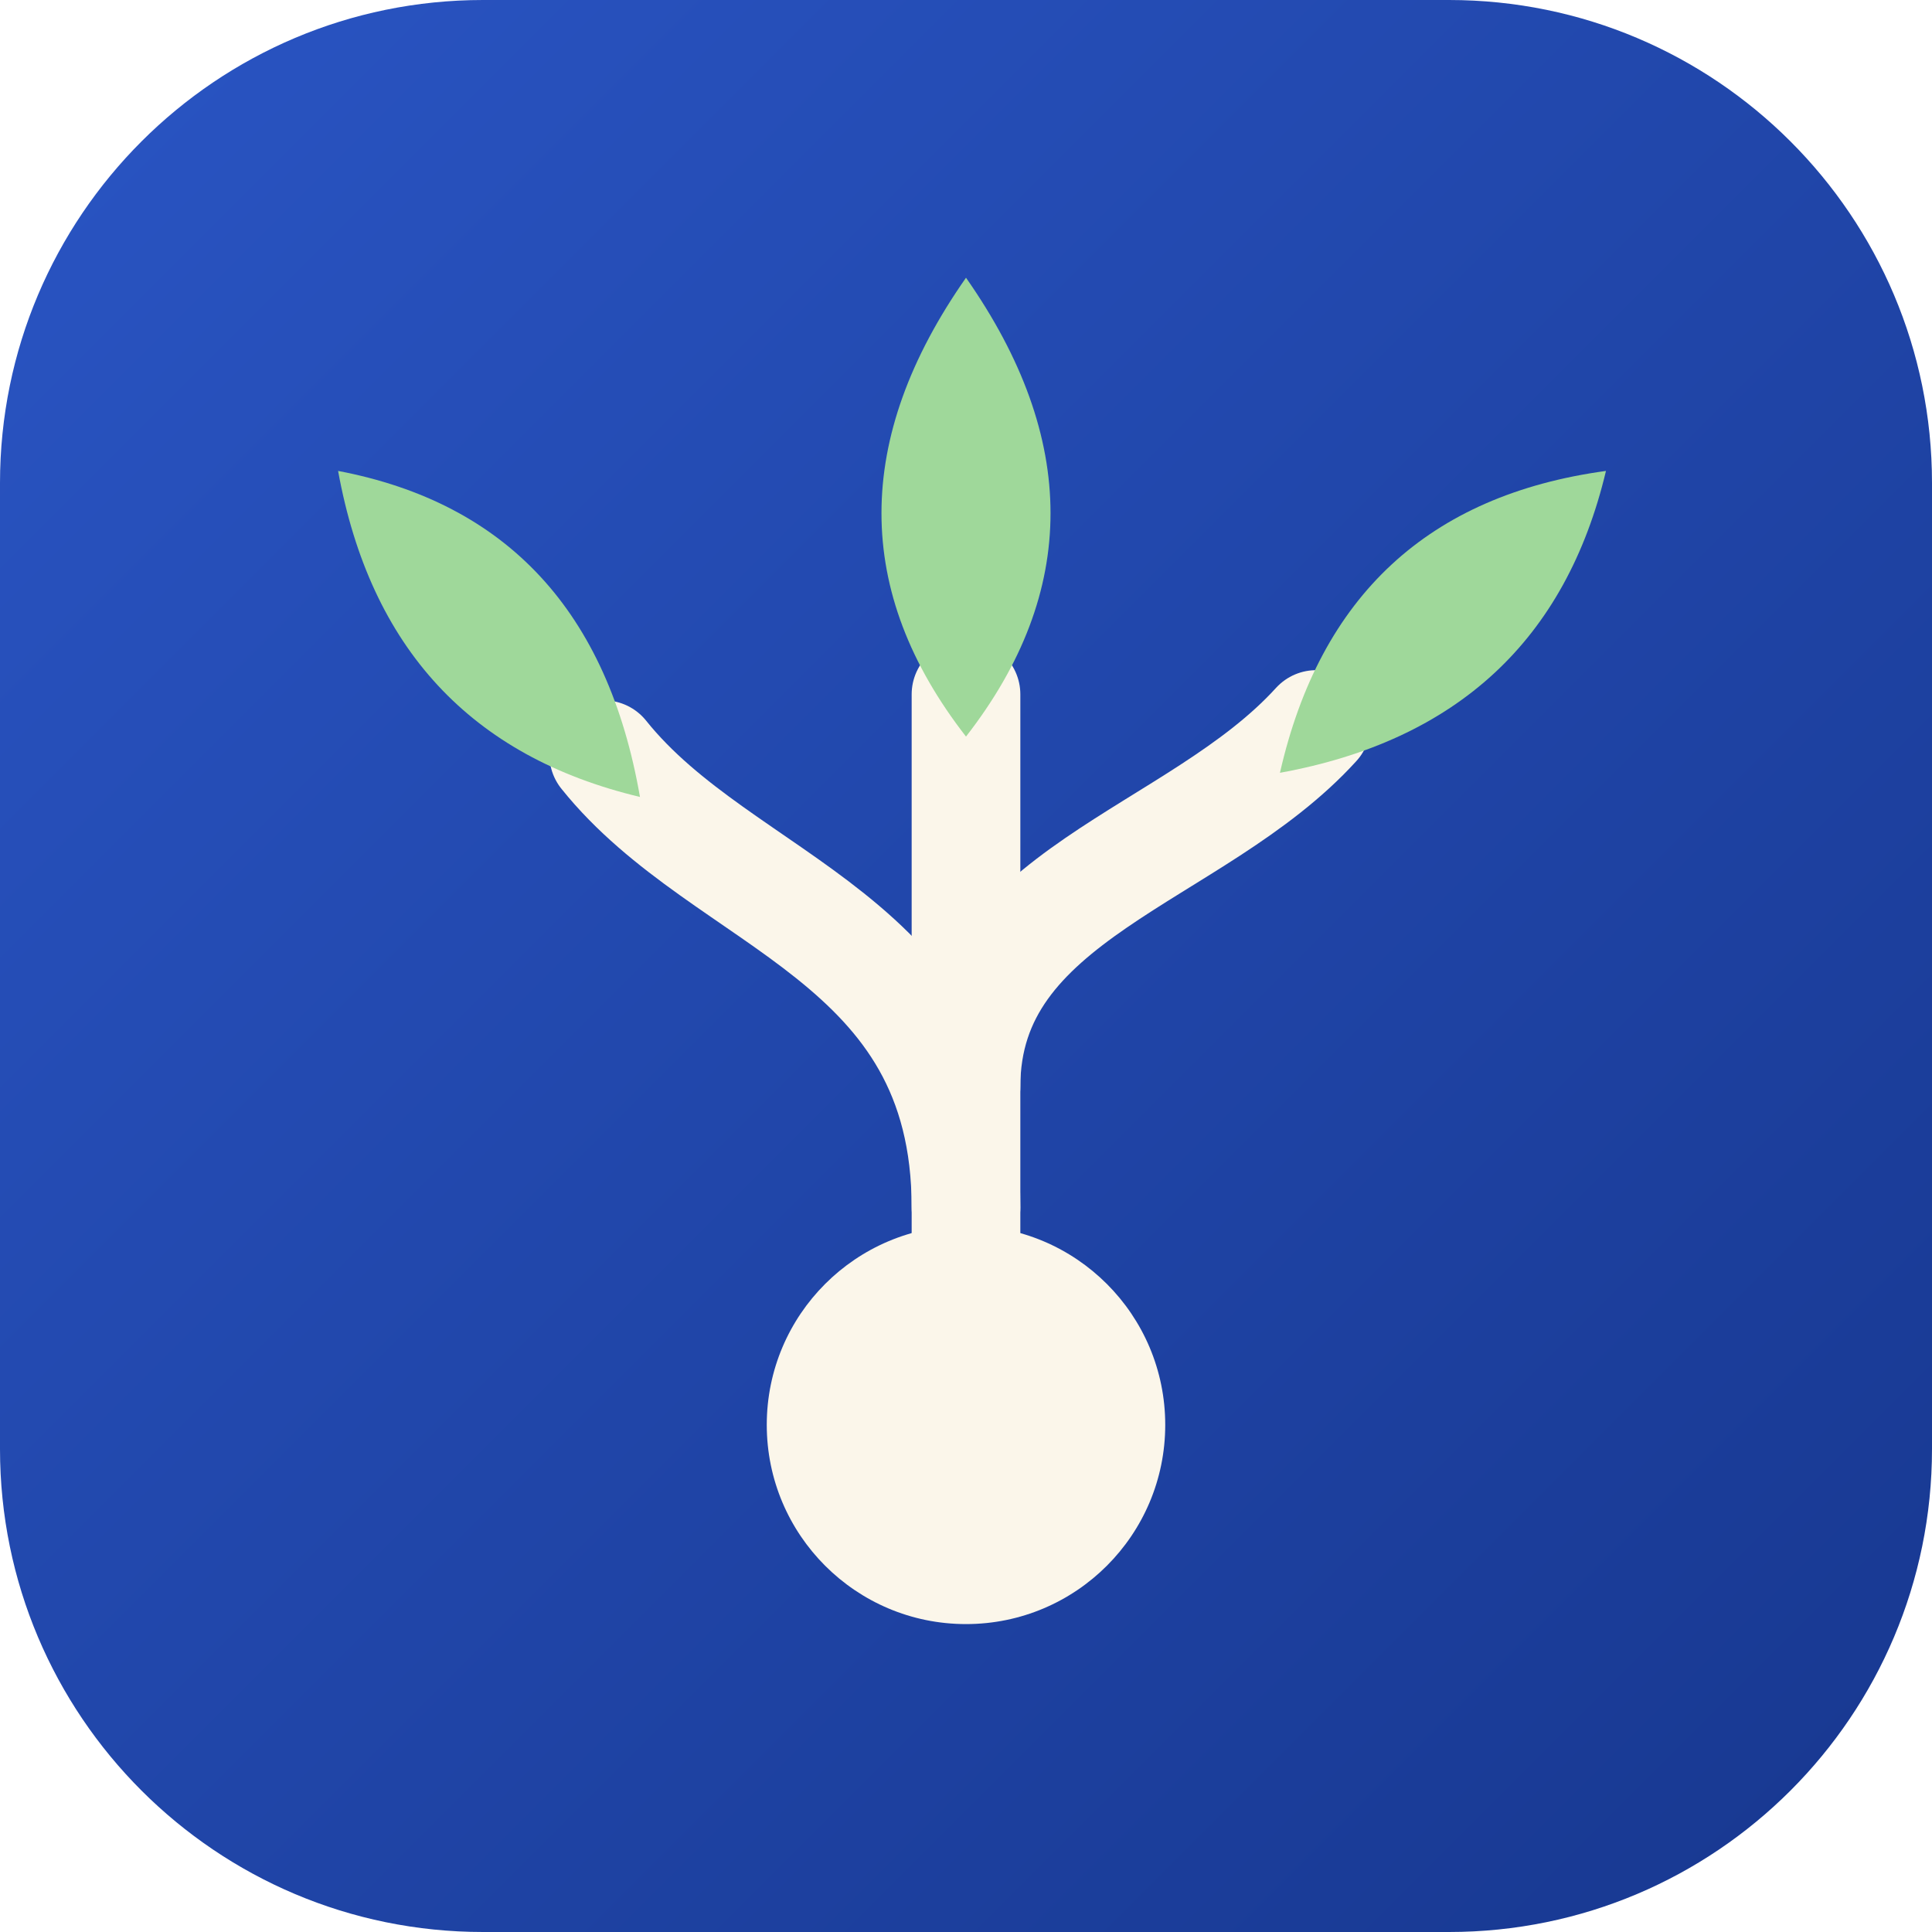
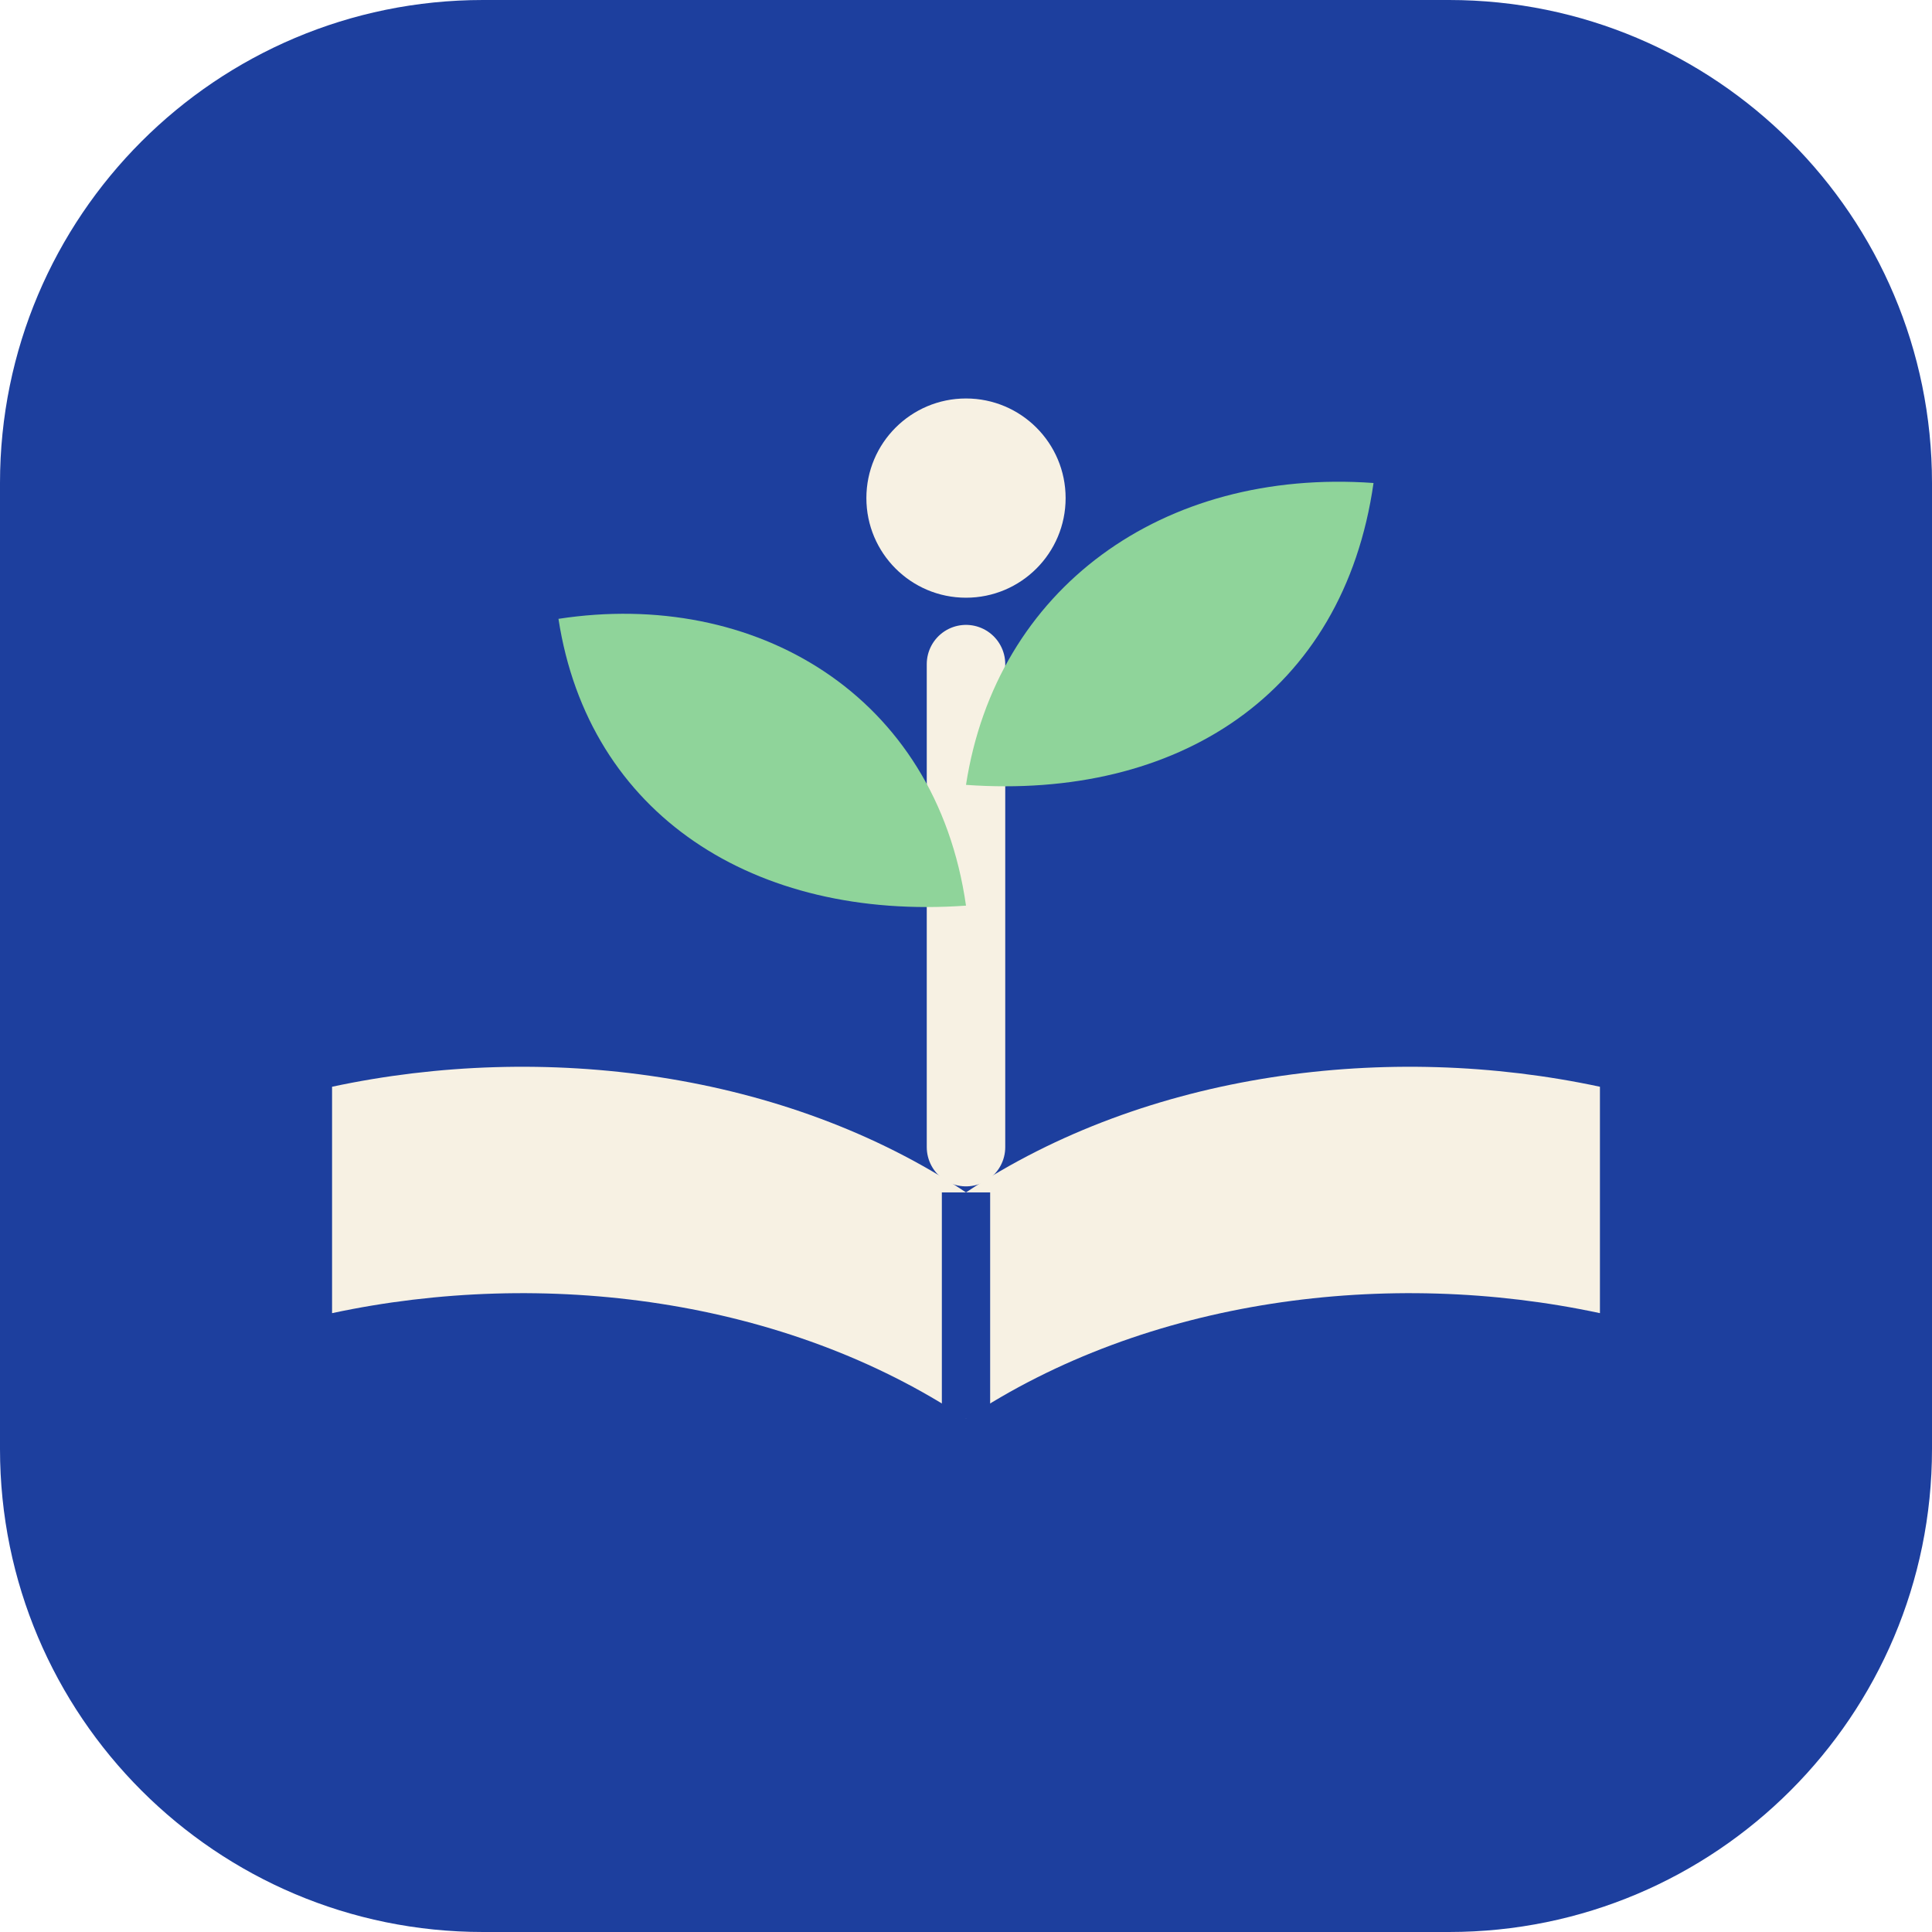
- <svg xmlns="http://www.w3.org/2000/svg" width="32" height="32" viewBox="0 0 32 32">
-   <defs>
-     <linearGradient id="t" x1="0" y1="0" x2="1" y2="1">
-       <stop offset="0" stop-color="#2a55c4" />
-       <stop offset="1" stop-color="#17378f" />
-     </linearGradient>
-   </defs>
-   <rect width="32" height="32" rx="8" fill="url(#t)" />
-   <g fill="none" stroke="#fbf6ea" stroke-width="1.8" stroke-linecap="round">
-     <path d="M16 22.5V11.5" />
-     <path d="M16 20C16 15.5 12 15 10 12.5" />
-     <path d="M16 18C16 14.8 19.8 14.2 21.8 12" />
-   </g>
-   <g fill="#9fd89a">
-     <path d="M16 12.2Q13.2 8.6 16 4.6Q18.8 8.6 16 12.2Z" />
-     <path d="M10.6 13.2Q6.4 12.2 5.6 7.8Q9.8 8.6 10.6 13.2Z" />
-     <path d="M21.2 12.8Q22.2 8.4 26.6 7.8Q25.6 12 21.2 12.8Z" />
-   </g>
-   <circle cx="16" cy="23.6" r="3.3" fill="#fbf6ea" />
+ <svg xmlns="http://www.w3.org/2000/svg" width="64" height="64" viewBox="0 0 64 64">
+   <rect width="64" height="64" rx="16" fill="#1d3f9e" />
+   <path d="M32 47C26 43 18 42 11 43.5V36C18 34.5 26 35.5 32 39.5C38 35.5 46 34.5 53 36V43.5C46 42 38 43 32 47Z" fill="#f7f1e3" />
+   <path d="M32 47V39.5" stroke="#1d3f9e" stroke-width="1.6" />
+   <path d="M32 38V22" stroke="#f7f1e3" stroke-width="2.6" stroke-linecap="round" />
+   <path d="M32 30C31 23 25 19.5 18.5 20.5C19.5 27 25 30.5 32 30Z" fill="#8fd49a" />
+   <path d="M32 26C33 19.5 38.5 15.5 45.5 16C44.5 23 39 26.5 32 26Z" fill="#8fd49a" />
+   <circle cx="32" cy="16.5" r="3.3" fill="#f7f1e3" />
</svg>
